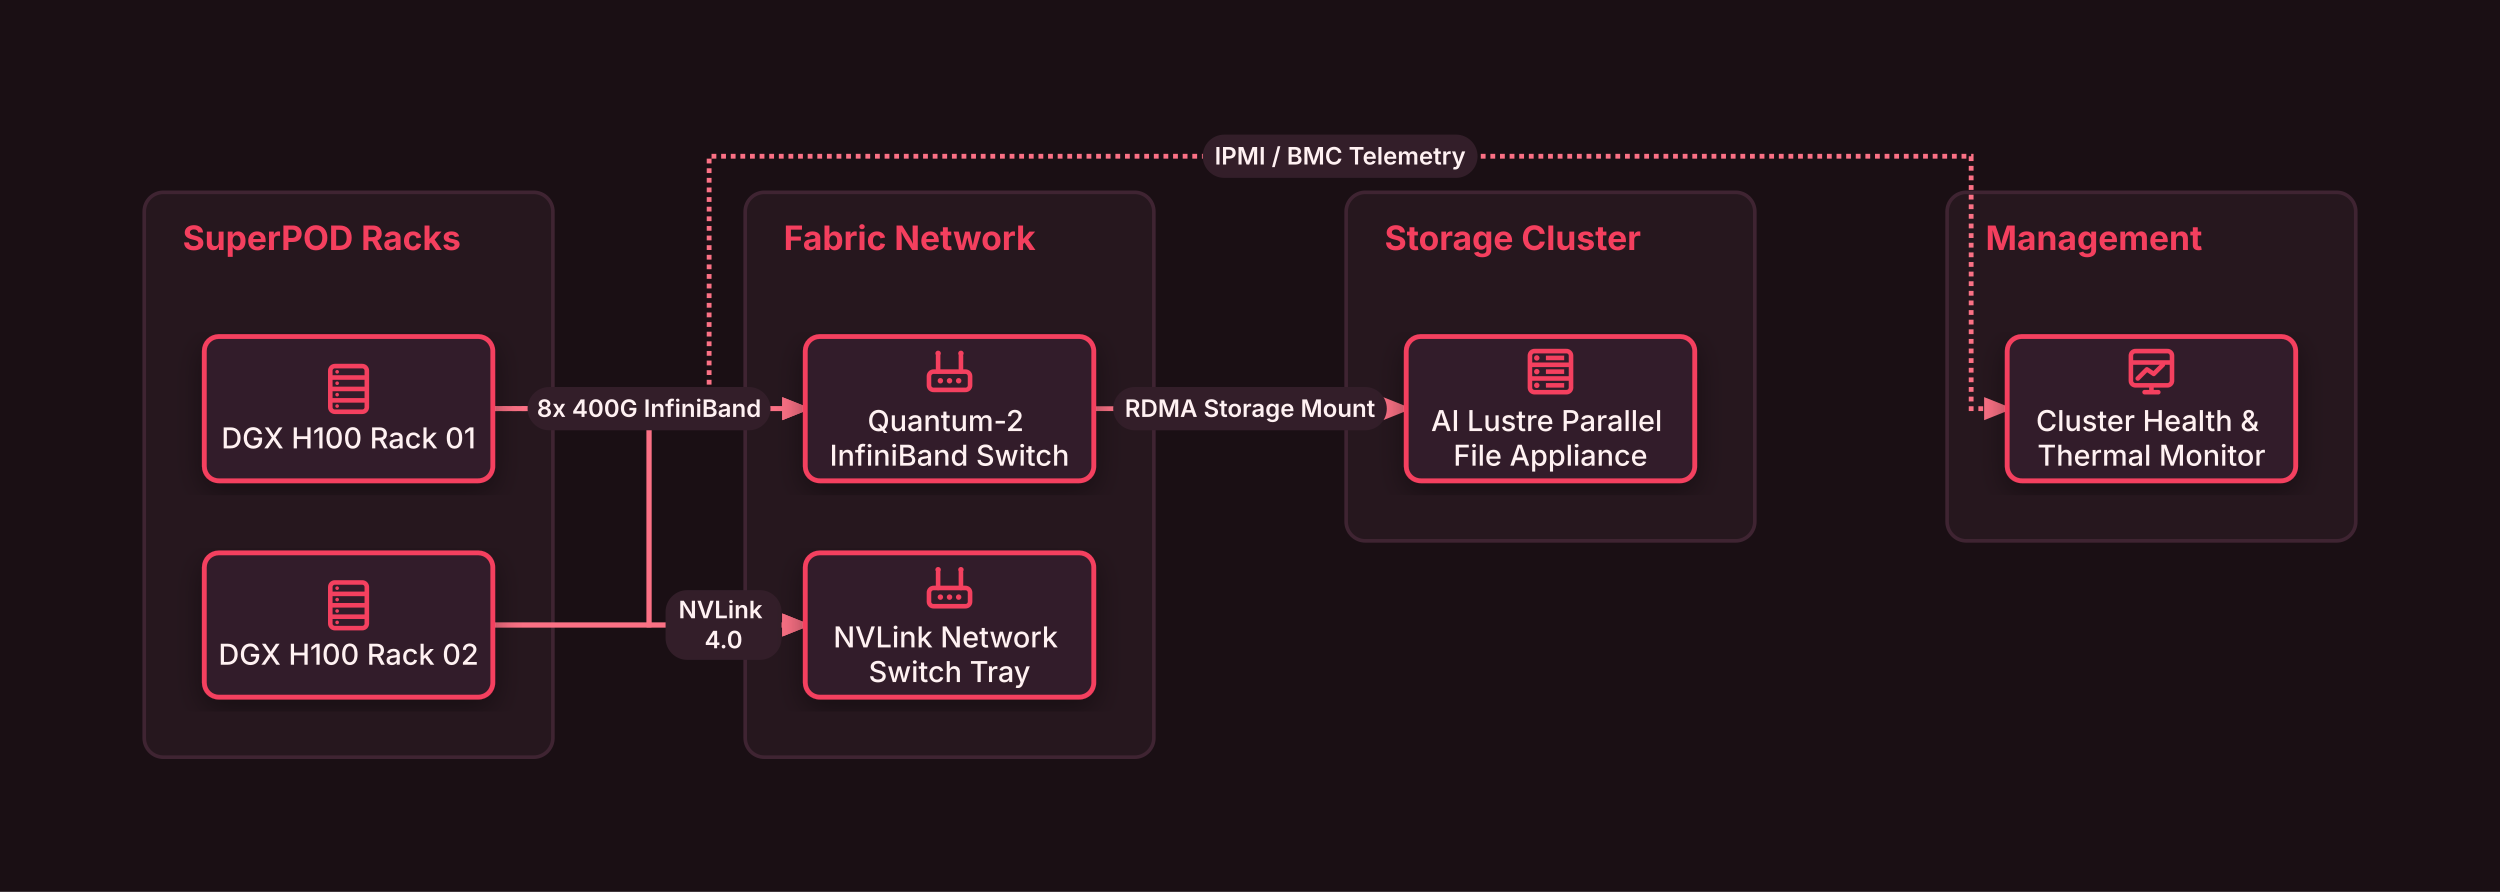
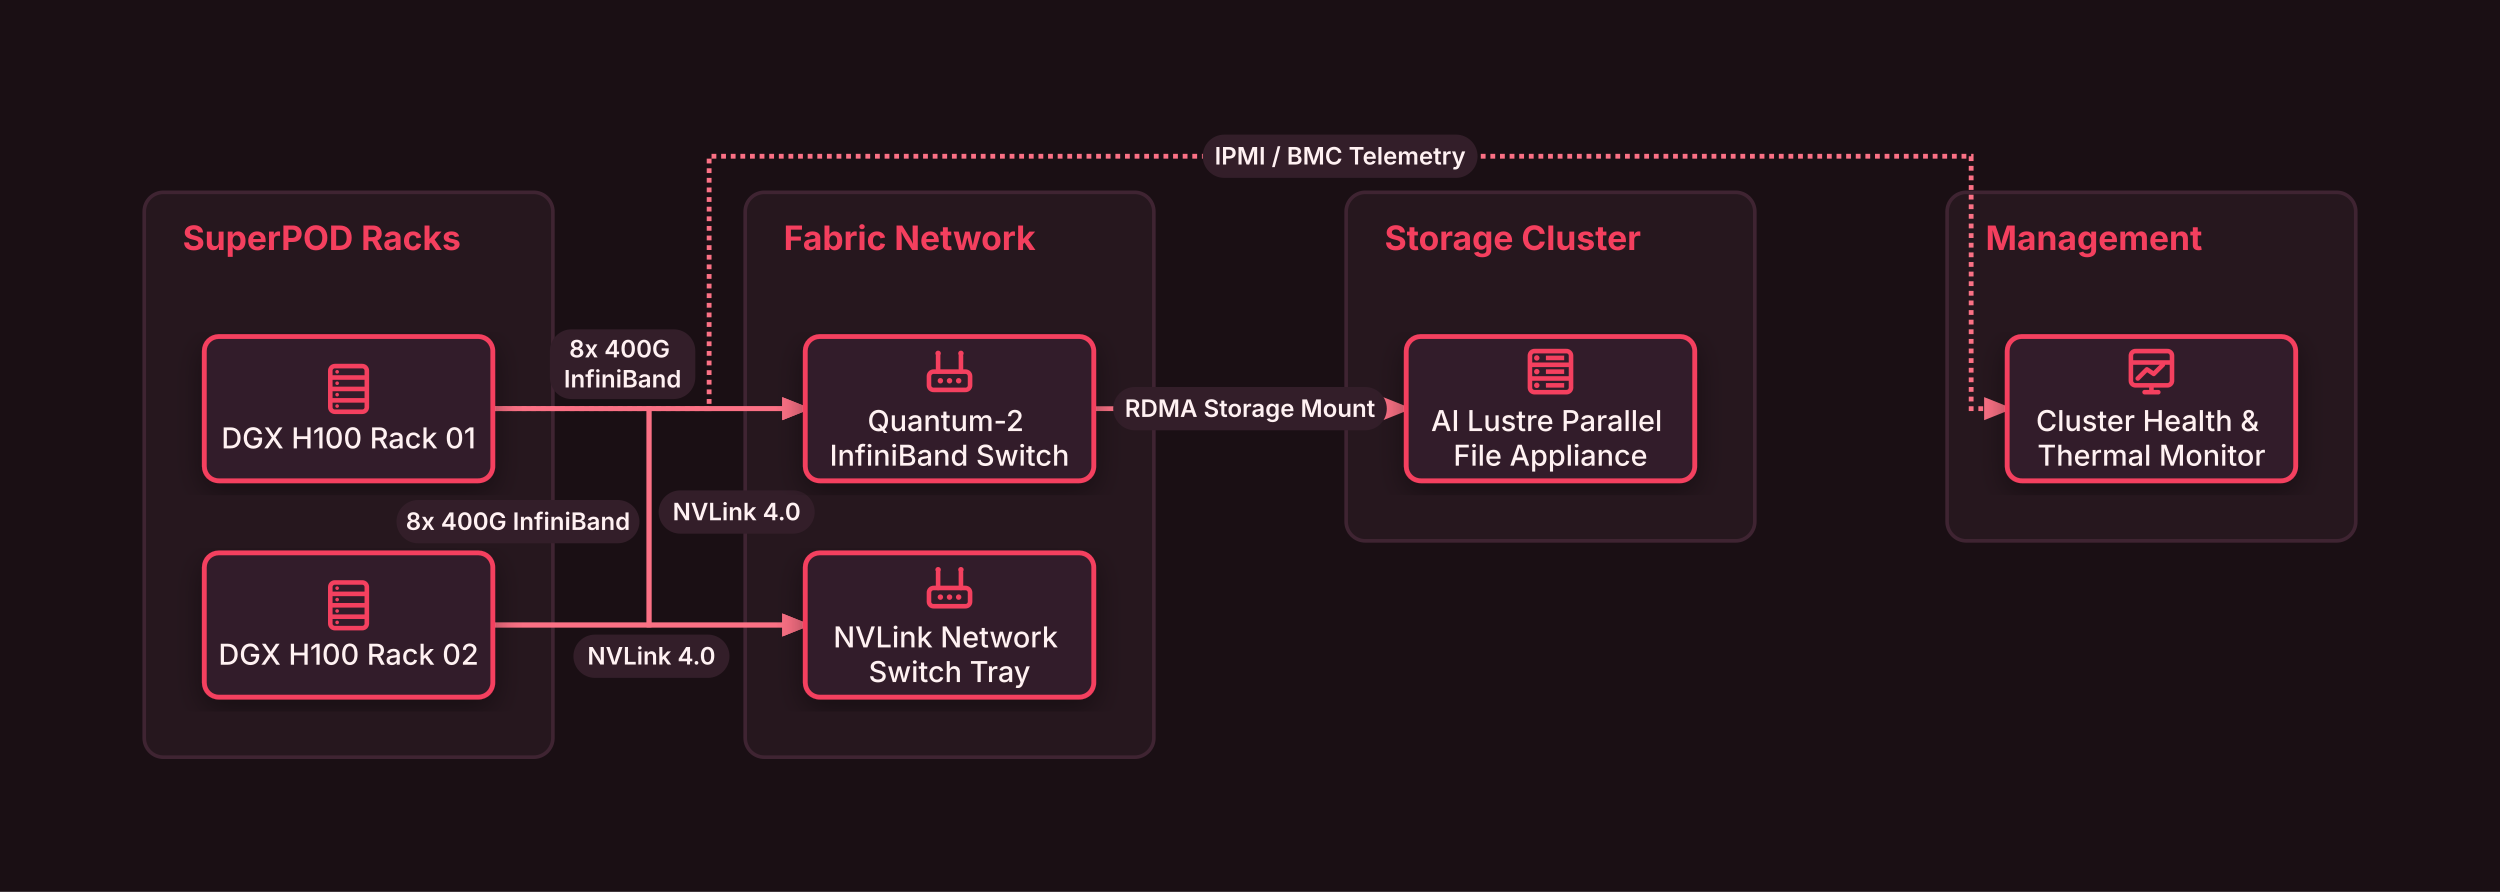
<svg xmlns="http://www.w3.org/2000/svg" viewBox="0 0 1040 371" width="1040" height="371">
  <defs>
    <marker id="arrow" viewBox="0 0 10 10" refX="8" refY="5" markerWidth="6" markerHeight="6" orient="auto-start-reverse">
      <path d="M 0 1 L 10 5 L 0 9 z" fill="#F43F5E" />
    </marker>
    <marker id="arrow-tail" viewBox="0 0 10 10" refX="2" refY="5" markerWidth="6" markerHeight="6" orient="auto">
      <path d="M 10 1 L 0 5 L 10 9 z" fill="#F43F5E" />
    </marker>
    <marker id="arrow-FB7185" viewBox="0 0 10 10" refX="8" refY="5" markerWidth="6" markerHeight="6" orient="auto-start-reverse">
      <path d="M 0 1 L 10 5 L 0 9 z" fill="#FB7185" />
    </marker>
    <marker id="arrow-FB7185-tail" viewBox="0 0 10 10" refX="2" refY="5" markerWidth="6" markerHeight="6" orient="auto">
      <path d="M 10 1 L 0 5 L 10 9 z" fill="#FB7185" />
    </marker>
    <filter id="shadow" x="-10%" y="-10%" width="120%" height="120%">
      <feDropShadow dx="0" dy="4" stdDeviation="6" flood-color="#000000" flood-opacity="0.4" />
    </filter>
  </defs>
  <rect width="100%" height="100%" fill="#1A0F14" />
  <g id="group_1">
    <rect x="60.0" y="80.0" width="170.0" height="235.0" rx="8" fill="#26171E" stroke="#3F2432" stroke-width="1.5" />
    <text x="76" y="104" fill="#F43F5E" font-family="Inter, -apple-system, BlinkMacSystemFont, 'Segoe UI', Roboto, sans-serif" font-size="14" font-weight="700" text-anchor="start">SuperPOD Racks</text>
  </g>
  <g id="group_2">
    <rect x="310.0" y="80.0" width="170.0" height="235.0" rx="8" fill="#26171E" stroke="#3F2432" stroke-width="1.5" />
    <text x="326" y="104" fill="#F43F5E" font-family="Inter, -apple-system, BlinkMacSystemFont, 'Segoe UI', Roboto, sans-serif" font-size="14" font-weight="700" text-anchor="start">Fabric Network</text>
  </g>
  <g id="group_3">
    <rect x="560.0" y="80.0" width="170.0" height="145.0" rx="8" fill="#26171E" stroke="#3F2432" stroke-width="1.5" />
    <text x="576" y="104" fill="#F43F5E" font-family="Inter, -apple-system, BlinkMacSystemFont, 'Segoe UI', Roboto, sans-serif" font-size="14" font-weight="700" text-anchor="start">Storage Cluster</text>
  </g>
  <g id="group_4">
    <rect x="810.0" y="80.0" width="170.0" height="145.0" rx="8" fill="#26171E" stroke="#3F2432" stroke-width="1.5" />
    <text x="826" y="104" fill="#F43F5E" font-family="Inter, -apple-system, BlinkMacSystemFont, 'Segoe UI', Roboto, sans-serif" font-size="14" font-weight="700" text-anchor="start">Management</text>
  </g>
  <path d="M 205.0 170.0 L 270.0 170.0 L 270.0 260.0 L 335.0 260.0" fill="none" stroke="#FB7185" stroke-width="2" marker-end="url(#arrow-FB7185)" />
  <path d="M 205.0 260.0 L 335.0 260.0" fill="none" stroke="#FB7185" stroke-width="2" marker-end="url(#arrow-FB7185)" />
  <path d="M 205.0 170.0 L 335.0 170.0" fill="none" stroke="#FB7185" stroke-width="2" marker-end="url(#arrow-FB7185)" />
  <path d="M 205.0 260.0 L 270.0 260.0 L 270.0 170.0 L 335.0 170.0" fill="none" stroke="#FB7185" stroke-width="2" marker-end="url(#arrow-FB7185)" />
  <path d="M 455.0 170.0 L 585.0 170.0" fill="none" stroke="#FB7185" stroke-width="2" marker-end="url(#arrow-FB7185)" />
  <path d="M 205.0 170.0 L 295.0 170.0 L 295.0 65.0 L 820.0 65.0 L 820.0 170.0 L 835.0 170.0" fill="none" stroke="#FB7185" stroke-width="2" stroke-dasharray="2,2" marker-end="url(#arrow-FB7185)" />
  <g class="badge">
-     <rect x="276.882" y="245.5" width="48.236" height="29.0" rx="9.0" fill="#331E29" />
-     <text x="301" y="257.19" text-anchor="middle" fill="#FFF1F2" font-family="Inter, -apple-system, BlinkMacSystemFont, 'Segoe UI', Roboto, sans-serif" font-size="10" font-weight="600">
-       <tspan x="301" dy="0">NVLink</tspan>
-       <tspan x="301" dy="12.5">4.0</tspan>
+     <rect x="274.0" y="204.0" width="64.916" height="18.0" rx="9.0" fill="#331E29" />
+     <text x="306.46" y="216.44" fill="#FFF1F2" font-family="Inter, -apple-system, BlinkMacSystemFont, 'Segoe UI', Roboto, sans-serif" font-size="10" font-weight="600" text-anchor="middle">NVLink 4.0</text>
+   </g>
+   <g class="badge">
+     <rect x="238.542" y="264.0" width="64.916" height="18.0" rx="9.0" fill="#331E29" />
+     <text x="271" y="276.44" fill="#FFF1F2" font-family="Inter, -apple-system, BlinkMacSystemFont, 'Segoe UI', Roboto, sans-serif" font-size="10" font-weight="600" text-anchor="middle">NVLink 4.0</text>
+   </g>
+   <g class="badge">
+     <rect x="228.761" y="137.0" width="60.478" height="29.0" rx="9.0" fill="#331E29" />
+     <text x="259" y="148.69" text-anchor="middle" fill="#FFF1F2" font-family="Inter, -apple-system, BlinkMacSystemFont, 'Segoe UI', Roboto, sans-serif" font-size="10" font-weight="600">
+       <tspan x="259" dy="0">8x 400G</tspan>
+       <tspan x="259" dy="12.5">InfiniBand</tspan>
    </text>
  </g>
  <g class="badge">
-     <rect x="219.471" y="161.0" width="101.059" height="18.0" rx="9.0" fill="#331E29" />
-     <text x="270" y="173.44" fill="#FFF1F2" font-family="Inter, -apple-system, BlinkMacSystemFont, 'Segoe UI', Roboto, sans-serif" font-size="10" font-weight="600" text-anchor="middle">8x 400G InfiniBand</text>
+     <rect x="164.941" y="208.0" width="101.059" height="18.0" rx="9.0" fill="#331E29" />
+     <text x="215.47" y="220.44" fill="#FFF1F2" font-family="Inter, -apple-system, BlinkMacSystemFont, 'Segoe UI', Roboto, sans-serif" font-size="10" font-weight="600" text-anchor="middle">8x 400G InfiniBand</text>
  </g>
  <g class="badge">
    <rect x="463.091" y="161.0" width="113.817" height="18.0" rx="9.0" fill="#331E29" />
    <text x="520" y="173.44" fill="#FFF1F2" font-family="Inter, -apple-system, BlinkMacSystemFont, 'Segoe UI', Roboto, sans-serif" font-size="10" font-weight="600" text-anchor="middle">RDMA Storage Mount</text>
  </g>
  <g class="badge">
    <rect x="500.328" y="56.0" width="114.345" height="18.0" rx="9.0" fill="#331E29" />
    <text x="557.5" y="68.44" fill="#FFF1F2" font-family="Inter, -apple-system, BlinkMacSystemFont, 'Segoe UI', Roboto, sans-serif" font-size="10" font-weight="600" text-anchor="middle">IPMI / BMC Telemetry</text>
  </g>
  <g id="dgx_rack1" filter="url(#shadow)">
    <rect x="85.0" y="140.0" width="120.0" height="60.0" rx="6.0" fill="#331E29" stroke="#F43F5E" stroke-width="2.0" />
    <g class="icon icon-server_rack" transform="translate(133.6, 150.4) scale(0.95)">
      <rect x="4" y="2" width="16" height="20" rx="2" fill="none" stroke="#F43F5E" stroke-width="2.0" />
      <line x1="4" y1="7" x2="20" y2="7" stroke="#F43F5E" stroke-width="2.0" />
      <line x1="4" y1="12" x2="20" y2="12" stroke="#F43F5E" stroke-width="2.0" />
      <line x1="4" y1="17" x2="20" y2="17" stroke="#F43F5E" stroke-width="2.0" />
      <circle cx="7" cy="4.5" r="0.8" fill="#F43F5E" />
      <circle cx="7" cy="9.5" r="0.8" fill="#F43F5E" />
      <circle cx="7" cy="14.5" r="0.8" fill="#F43F5E" />
      <circle cx="7" cy="19.5" r="0.8" fill="#F43F5E" />
    </g>
    <text x="145" y="186.53" fill="#FFF1F2" font-family="Inter, -apple-system, BlinkMacSystemFont, 'Segoe UI', Roboto, sans-serif" font-size="12" font-weight="500" text-anchor="middle">DGX H100 Rack 01</text>
  </g>
  <g id="dgx_rack2" filter="url(#shadow)">
    <rect x="85.0" y="230.0" width="120.0" height="60.0" rx="6.0" fill="#331E29" stroke="#F43F5E" stroke-width="2.0" />
    <g class="icon icon-server_rack" transform="translate(133.6, 240.4) scale(0.95)">
      <rect x="4" y="2" width="16" height="20" rx="2" fill="none" stroke="#F43F5E" stroke-width="2.0" />
      <line x1="4" y1="7" x2="20" y2="7" stroke="#F43F5E" stroke-width="2.0" />
      <line x1="4" y1="12" x2="20" y2="12" stroke="#F43F5E" stroke-width="2.0" />
      <line x1="4" y1="17" x2="20" y2="17" stroke="#F43F5E" stroke-width="2.0" />
      <circle cx="7" cy="4.5" r="0.8" fill="#F43F5E" />
      <circle cx="7" cy="9.5" r="0.8" fill="#F43F5E" />
      <circle cx="7" cy="14.5" r="0.8" fill="#F43F5E" />
      <circle cx="7" cy="19.5" r="0.8" fill="#F43F5E" />
    </g>
    <text x="145" y="276.53" fill="#FFF1F2" font-family="Inter, -apple-system, BlinkMacSystemFont, 'Segoe UI', Roboto, sans-serif" font-size="12" font-weight="500" text-anchor="middle">DGX H100 Rack 02</text>
  </g>
  <g id="ib_spine" filter="url(#shadow)">
    <rect x="335.0" y="140.0" width="120.0" height="60.0" rx="6.0" fill="#331E29" stroke="#F43F5E" stroke-width="2.0" />
    <g class="icon icon-router" transform="translate(383.6, 143.2) scale(0.95)">
      <rect x="3" y="12" width="18" height="8" rx="2" fill="none" stroke="#F43F5E" stroke-width="2.0" />
      <line x1="7" y1="12" x2="7" y2="5" stroke="#F43F5E" stroke-width="2.0" stroke-linecap="round" />
      <line x1="17" y1="12" x2="17" y2="5" stroke="#F43F5E" stroke-width="2.0" stroke-linecap="round" />
      <circle cx="7" cy="4" r="1.2" fill="#F43F5E" />
      <circle cx="17" cy="4" r="1.2" fill="#F43F5E" />
      <circle cx="8" cy="16" r="1.2" fill="#F43F5E" />
      <circle cx="12" cy="16" r="1.2" fill="#F43F5E" />
      <circle cx="16" cy="16" r="1.2" fill="#F43F5E" />
    </g>
    <text x="395" y="179.33" text-anchor="middle" fill="#FFF1F2" font-family="Inter, -apple-system, BlinkMacSystemFont, 'Segoe UI', Roboto, sans-serif" font-size="12" font-weight="500">
      <tspan x="395" dy="0">Quantum-2</tspan>
      <tspan x="395" dy="14.4">InfiniBand Switch</tspan>
    </text>
  </g>
  <g id="nvlink_switch" filter="url(#shadow)">
    <rect x="335.0" y="230.0" width="120.0" height="60.0" rx="6.0" fill="#331E29" stroke="#F43F5E" stroke-width="2.0" />
    <g class="icon icon-router" transform="translate(383.6, 233.2) scale(0.95)">
      <rect x="3" y="12" width="18" height="8" rx="2" fill="none" stroke="#F43F5E" stroke-width="2.0" />
      <line x1="7" y1="12" x2="7" y2="5" stroke="#F43F5E" stroke-width="2.0" stroke-linecap="round" />
      <line x1="17" y1="12" x2="17" y2="5" stroke="#F43F5E" stroke-width="2.0" stroke-linecap="round" />
      <circle cx="7" cy="4" r="1.2" fill="#F43F5E" />
      <circle cx="17" cy="4" r="1.2" fill="#F43F5E" />
      <circle cx="8" cy="16" r="1.2" fill="#F43F5E" />
      <circle cx="12" cy="16" r="1.2" fill="#F43F5E" />
      <circle cx="16" cy="16" r="1.2" fill="#F43F5E" />
    </g>
    <text x="395" y="269.33" text-anchor="middle" fill="#FFF1F2" font-family="Inter, -apple-system, BlinkMacSystemFont, 'Segoe UI', Roboto, sans-serif" font-size="12" font-weight="500">
      <tspan x="395" dy="0">NVLink Network</tspan>
      <tspan x="395" dy="14.4">Switch Tray</tspan>
    </text>
  </g>
  <g id="storage_appliance" filter="url(#shadow)">
    <rect x="585.0" y="140.0" width="120.0" height="60.0" rx="6.0" fill="#331E29" stroke="#F43F5E" stroke-width="2.0" />
    <g class="icon icon-storage_array" transform="translate(633.6, 143.2) scale(0.95)">
      <rect x="3" y="3" width="18" height="18" rx="2" fill="none" stroke="#F43F5E" stroke-width="2.0" />
      <line x1="3" y1="9" x2="21" y2="9" stroke="#F43F5E" stroke-width="2.0" />
      <line x1="3" y1="15" x2="21" y2="15" stroke="#F43F5E" stroke-width="2.0" />
      <circle cx="6" cy="6" r="1.2" fill="#F43F5E" />
      <circle cx="6" cy="12" r="1.2" fill="#F43F5E" />
      <circle cx="6" cy="18" r="1.2" fill="#F43F5E" />
      <line x1="10" y1="6" x2="18" y2="6" stroke="#F43F5E" stroke-width="2.0" />
      <line x1="10" y1="12" x2="18" y2="12" stroke="#F43F5E" stroke-width="2.0" />
      <line x1="10" y1="18" x2="18" y2="18" stroke="#F43F5E" stroke-width="2.0" />
    </g>
    <text x="645" y="179.33" text-anchor="middle" fill="#FFF1F2" font-family="Inter, -apple-system, BlinkMacSystemFont, 'Segoe UI', Roboto, sans-serif" font-size="12" font-weight="500">
      <tspan x="645" dy="0">AI Lustre Parallel</tspan>
      <tspan x="645" dy="14.4">File Appliance</tspan>
    </text>
  </g>
  <g id="telemetry_node" filter="url(#shadow)">
    <rect x="835.0" y="140.0" width="120.0" height="60.0" rx="6.0" fill="#331E29" stroke="#F43F5E" stroke-width="2.0" />
    <g class="icon icon-dashboard" transform="translate(883.6, 143.2) scale(0.95)">
      <rect x="3" y="3" width="18" height="15" rx="2" fill="none" stroke="#F43F5E" stroke-width="2.0" />
      <line x1="3" y1="8" x2="21" y2="8" stroke="#F43F5E" stroke-width="2.0" />
      <polyline points="6,15 10,11 13,13 17,9" fill="none" stroke="#F43F5E" stroke-width="2.0" stroke-linecap="round" stroke-linejoin="round" />
      <line x1="9" y1="21" x2="15" y2="21" stroke="#F43F5E" stroke-width="2.0" stroke-linecap="round" />
      <line x1="12" y1="18" x2="12" y2="21" stroke="#F43F5E" stroke-width="2.0" />
    </g>
    <text x="895" y="179.33" text-anchor="middle" fill="#FFF1F2" font-family="Inter, -apple-system, BlinkMacSystemFont, 'Segoe UI', Roboto, sans-serif" font-size="12" font-weight="500">
      <tspan x="895" dy="0">Cluster Health &amp;</tspan>
      <tspan x="895" dy="14.4">Thermal Monitor</tspan>
    </text>
  </g>
</svg>
